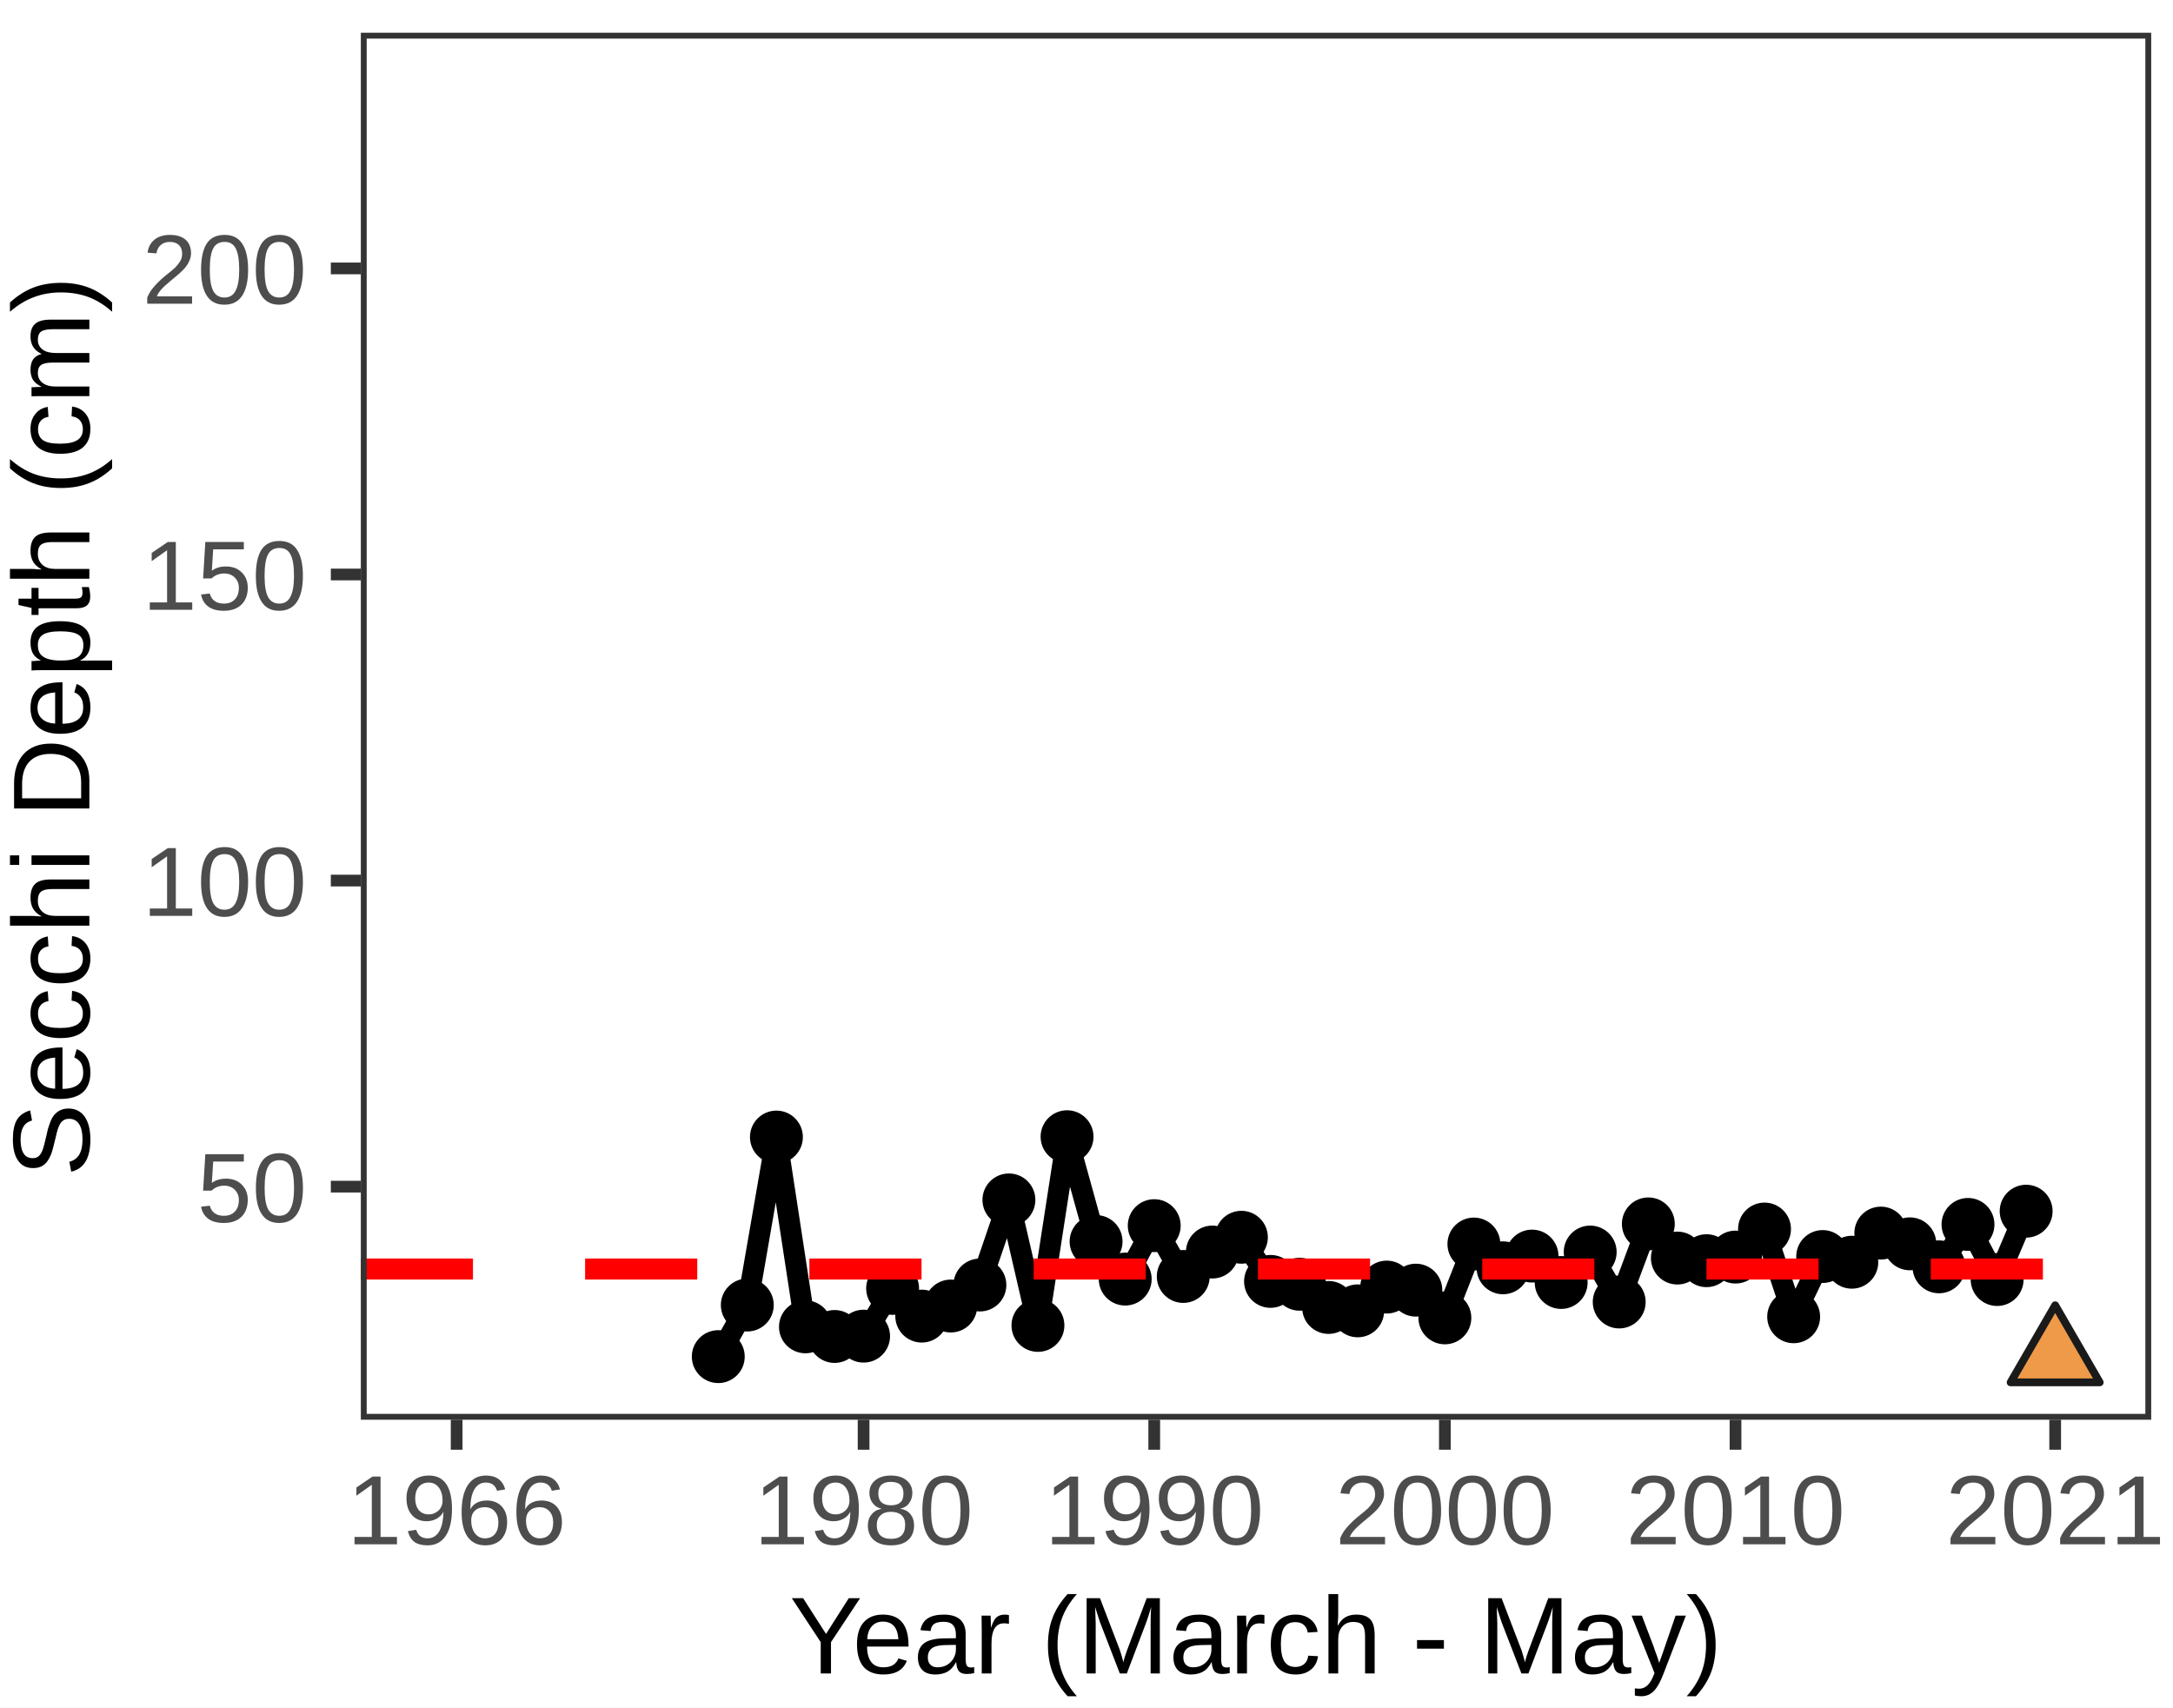
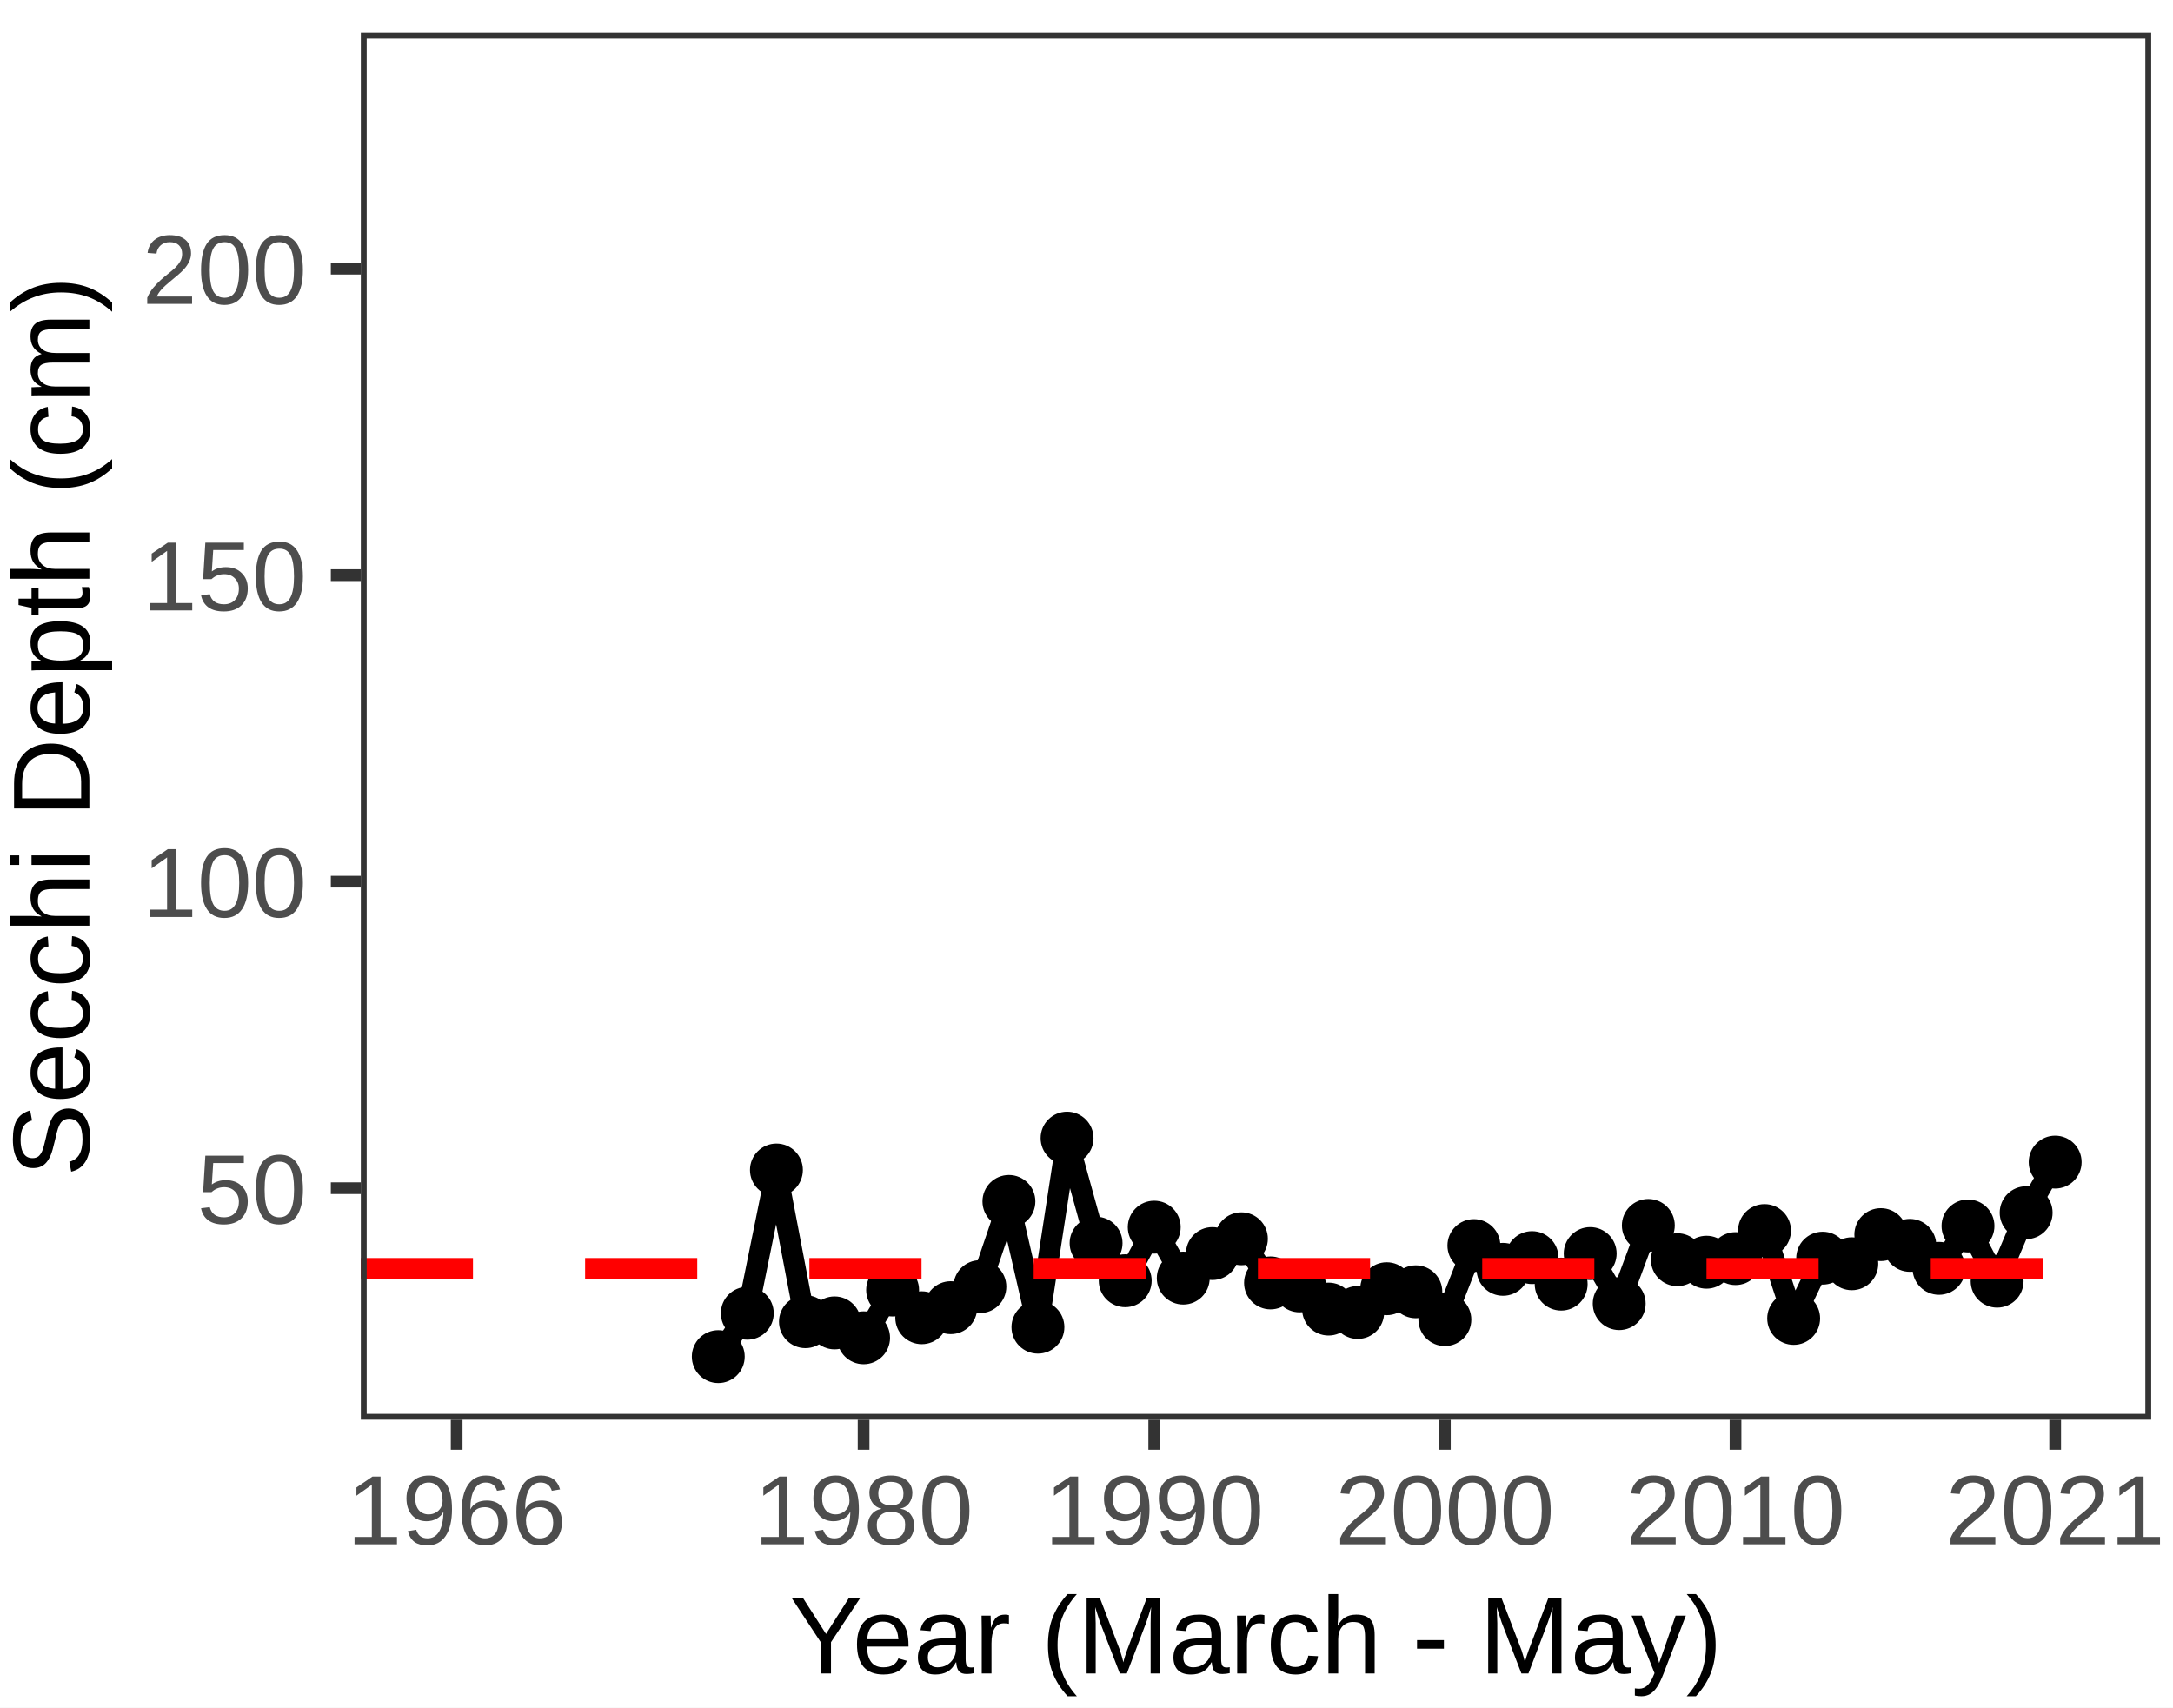
<svg xmlns="http://www.w3.org/2000/svg" class="svglite" width="198.43pt" height="155.91pt" viewBox="0 0 198.43 155.91">
  <defs>
    <style type="text/css">
    .svglite line, .svglite polyline, .svglite polygon, .svglite path, .svglite rect, .svglite circle {
      fill: none;
      stroke: #000000;
      stroke-linecap: round;
      stroke-linejoin: round;
      stroke-miterlimit: 10.00;
    }
    .svglite text {
      white-space: pre;
    }
  </style>
  </defs>
  <rect width="100%" height="100%" style="stroke: none; fill: #FFFFFF;" />
  <defs>
    <clipPath id="cpMC4wMHwxOTguNDN8MC4wMHwxNTUuOTE=">
      <rect x="0.00" y="0.00" width="198.43" height="155.91" />
    </clipPath>
  </defs>
  <g clip-path="url(#cpMC4wMHwxOTguNDN8MC4wMHwxNTUuOTE=)">
    <rect x="0.00" y="0.00" width="198.43" height="155.91" style="stroke-width: 1.07; stroke: #FFFFFF; fill: #FFFFFF;" />
  </g>
  <defs>
    <clipPath id="cpMzIuOTV8MTk2LjQzfDIuOTl8MTI5LjY0">
      <rect x="32.95" y="2.99" width="163.49" height="126.65" />
    </clipPath>
  </defs>
  <g clip-path="url(#cpMzIuOTV8MTk2LjQzfDIuOTl8MTI5LjY0)">
    <rect x="32.95" y="2.99" width="163.49" height="126.65" style="stroke-width: 1.07; stroke: none; fill: #FFFFFF;" />
-     <polyline points="65.59,123.88 68.24,119.17 70.90,103.83 73.55,121.16 76.21,122.04 78.86,122.01 81.51,117.65 84.17,120.18 86.82,119.26 89.48,117.34 92.13,109.57 94.78,121.03 97.44,103.80 100.09,113.37 102.75,116.80 105.40,111.92 108.05,116.56 110.71,114.33 113.36,112.98 116.02,117.01 118.67,117.27 121.32,119.39 123.98,119.70 126.63,117.53 129.29,117.81 131.94,120.34 134.59,113.60 137.25,115.77 139.90,114.70 142.56,117.11 145.21,114.33 147.86,118.89 150.52,111.76 153.17,114.88 155.83,115.12 158.48,114.79 161.13,112.23 163.79,120.24 166.44,114.74 169.10,115.26 171.75,112.60 174.40,113.58 177.06,115.68 179.71,111.81 182.37,116.84 185.02,110.60 " style="stroke-width: 1.92; stroke-linecap: butt;" />
+     <polyline points="65.59,123.88 68.24,119.92 70.90,106.84 73.55,120.69 76.21,120.80 78.86,122.16 81.51,117.80 84.17,120.33 86.82,119.41 89.48,117.49 92.13,109.71 94.78,121.19 97.44,103.93 100.09,113.52 102.75,116.95 105.40,112.06 108.05,116.71 110.71,114.47 113.36,113.12 116.02,117.15 118.67,117.42 121.32,119.54 123.98,119.85 126.63,117.68 129.29,117.96 131.94,120.50 134.59,113.74 137.25,115.91 139.90,114.84 142.56,117.26 145.21,114.47 147.86,119.04 150.52,111.90 153.17,115.03 155.83,115.26 158.48,114.93 161.13,112.37 163.79,120.39 166.44,114.89 169.10,115.40 171.75,112.74 174.40,113.72 177.06,115.82 179.71,111.95 182.37,116.99 185.02,110.74 187.67,106.12 " style="stroke-width: 1.92; stroke-linecap: butt;" />
    <circle cx="65.59" cy="123.88" r="2.06" style="stroke-width: 0.71; fill: #000000;" />
-     <circle cx="68.24" cy="119.17" r="2.06" style="stroke-width: 0.71; fill: #000000;" />
-     <circle cx="70.90" cy="103.83" r="2.06" style="stroke-width: 0.71; fill: #000000;" />
-     <circle cx="73.55" cy="121.16" r="2.06" style="stroke-width: 0.71; fill: #000000;" />
-     <circle cx="76.21" cy="122.04" r="2.06" style="stroke-width: 0.71; fill: #000000;" />
-     <circle cx="78.86" cy="122.01" r="2.06" style="stroke-width: 0.71; fill: #000000;" />
-     <circle cx="81.51" cy="117.65" r="2.06" style="stroke-width: 0.71; fill: #000000;" />
-     <circle cx="84.17" cy="120.18" r="2.06" style="stroke-width: 0.71; fill: #000000;" />
-     <circle cx="86.82" cy="119.26" r="2.06" style="stroke-width: 0.71; fill: #000000;" />
-     <circle cx="89.48" cy="117.34" r="2.06" style="stroke-width: 0.71; fill: #000000;" />
-     <circle cx="92.13" cy="109.57" r="2.06" style="stroke-width: 0.71; fill: #000000;" />
-     <circle cx="94.78" cy="121.03" r="2.06" style="stroke-width: 0.71; fill: #000000;" />
-     <circle cx="97.44" cy="103.80" r="2.06" style="stroke-width: 0.71; fill: #000000;" />
-     <circle cx="100.09" cy="113.37" r="2.06" style="stroke-width: 0.71; fill: #000000;" />
-     <circle cx="102.75" cy="116.80" r="2.06" style="stroke-width: 0.71; fill: #000000;" />
-     <circle cx="105.40" cy="111.92" r="2.06" style="stroke-width: 0.71; fill: #000000;" />
-     <circle cx="108.05" cy="116.56" r="2.06" style="stroke-width: 0.71; fill: #000000;" />
-     <circle cx="110.71" cy="114.33" r="2.06" style="stroke-width: 0.71; fill: #000000;" />
-     <circle cx="113.36" cy="112.98" r="2.06" style="stroke-width: 0.71; fill: #000000;" />
-     <circle cx="116.02" cy="117.01" r="2.06" style="stroke-width: 0.71; fill: #000000;" />
-     <circle cx="118.67" cy="117.27" r="2.06" style="stroke-width: 0.71; fill: #000000;" />
-     <circle cx="121.32" cy="119.39" r="2.06" style="stroke-width: 0.71; fill: #000000;" />
-     <circle cx="123.98" cy="119.70" r="2.06" style="stroke-width: 0.71; fill: #000000;" />
-     <circle cx="126.63" cy="117.53" r="2.06" style="stroke-width: 0.71; fill: #000000;" />
-     <circle cx="129.29" cy="117.81" r="2.06" style="stroke-width: 0.71; fill: #000000;" />
-     <circle cx="131.94" cy="120.34" r="2.06" style="stroke-width: 0.71; fill: #000000;" />
-     <circle cx="134.59" cy="113.60" r="2.06" style="stroke-width: 0.71; fill: #000000;" />
-     <circle cx="137.25" cy="115.77" r="2.06" style="stroke-width: 0.71; fill: #000000;" />
-     <circle cx="139.90" cy="114.70" r="2.06" style="stroke-width: 0.71; fill: #000000;" />
-     <circle cx="142.56" cy="117.11" r="2.06" style="stroke-width: 0.71; fill: #000000;" />
-     <circle cx="145.21" cy="114.33" r="2.06" style="stroke-width: 0.71; fill: #000000;" />
-     <circle cx="147.86" cy="118.89" r="2.06" style="stroke-width: 0.71; fill: #000000;" />
-     <circle cx="150.52" cy="111.76" r="2.06" style="stroke-width: 0.71; fill: #000000;" />
-     <circle cx="153.17" cy="114.88" r="2.06" style="stroke-width: 0.71; fill: #000000;" />
-     <circle cx="155.83" cy="115.12" r="2.06" style="stroke-width: 0.71; fill: #000000;" />
-     <circle cx="158.48" cy="114.79" r="2.06" style="stroke-width: 0.71; fill: #000000;" />
-     <circle cx="161.13" cy="112.23" r="2.06" style="stroke-width: 0.71; fill: #000000;" />
-     <circle cx="163.79" cy="120.24" r="2.06" style="stroke-width: 0.71; fill: #000000;" />
-     <circle cx="166.44" cy="114.74" r="2.06" style="stroke-width: 0.71; fill: #000000;" />
-     <circle cx="169.10" cy="115.26" r="2.06" style="stroke-width: 0.71; fill: #000000;" />
-     <circle cx="171.75" cy="112.60" r="2.06" style="stroke-width: 0.71; fill: #000000;" />
-     <circle cx="174.40" cy="113.58" r="2.06" style="stroke-width: 0.71; fill: #000000;" />
-     <circle cx="177.06" cy="115.68" r="2.06" style="stroke-width: 0.71; fill: #000000;" />
-     <circle cx="179.71" cy="111.81" r="2.06" style="stroke-width: 0.71; fill: #000000;" />
-     <circle cx="182.37" cy="116.84" r="2.06" style="stroke-width: 0.71; fill: #000000;" />
-     <circle cx="185.02" cy="110.60" r="2.06" style="stroke-width: 0.71; fill: #000000;" />
-     <polygon points="187.67,119.19 191.74,126.23 183.60,126.23 " style="stroke-width: 0.71; stroke: #1A1A1A; fill: #EE9A49;" />
-     <line x1="32.95" y1="115.88" x2="196.43" y2="115.88" style="stroke-width: 1.92; stroke: #FF0000; stroke-dasharray: 10.24,10.24; stroke-linecap: butt;" />
+     <circle cx="68.24" cy="119.92" r="2.06" style="stroke-width: 0.71; fill: #000000;" />
+     <circle cx="70.90" cy="106.84" r="2.06" style="stroke-width: 0.71; fill: #000000;" />
+     <circle cx="73.55" cy="120.69" r="2.06" style="stroke-width: 0.71; fill: #000000;" />
+     <circle cx="76.21" cy="120.80" r="2.06" style="stroke-width: 0.71; fill: #000000;" />
+     <circle cx="78.86" cy="122.16" r="2.06" style="stroke-width: 0.71; fill: #000000;" />
+     <circle cx="81.51" cy="117.80" r="2.06" style="stroke-width: 0.71; fill: #000000;" />
+     <circle cx="84.17" cy="120.33" r="2.06" style="stroke-width: 0.71; fill: #000000;" />
+     <circle cx="86.82" cy="119.41" r="2.06" style="stroke-width: 0.71; fill: #000000;" />
+     <circle cx="89.48" cy="117.49" r="2.06" style="stroke-width: 0.71; fill: #000000;" />
+     <circle cx="92.13" cy="109.71" r="2.06" style="stroke-width: 0.71; fill: #000000;" />
+     <circle cx="94.78" cy="121.19" r="2.06" style="stroke-width: 0.71; fill: #000000;" />
+     <circle cx="97.44" cy="103.93" r="2.06" style="stroke-width: 0.71; fill: #000000;" />
+     <circle cx="100.09" cy="113.52" r="2.06" style="stroke-width: 0.71; fill: #000000;" />
+     <circle cx="102.75" cy="116.95" r="2.06" style="stroke-width: 0.71; fill: #000000;" />
+     <circle cx="105.40" cy="112.06" r="2.06" style="stroke-width: 0.71; fill: #000000;" />
+     <circle cx="108.05" cy="116.71" r="2.06" style="stroke-width: 0.71; fill: #000000;" />
+     <circle cx="110.71" cy="114.47" r="2.06" style="stroke-width: 0.71; fill: #000000;" />
+     <circle cx="113.36" cy="113.12" r="2.06" style="stroke-width: 0.71; fill: #000000;" />
+     <circle cx="116.02" cy="117.15" r="2.06" style="stroke-width: 0.71; fill: #000000;" />
+     <circle cx="118.67" cy="117.42" r="2.06" style="stroke-width: 0.71; fill: #000000;" />
+     <circle cx="121.32" cy="119.54" r="2.06" style="stroke-width: 0.71; fill: #000000;" />
+     <circle cx="123.98" cy="119.85" r="2.06" style="stroke-width: 0.71; fill: #000000;" />
+     <circle cx="126.63" cy="117.68" r="2.06" style="stroke-width: 0.71; fill: #000000;" />
+     <circle cx="129.29" cy="117.96" r="2.06" style="stroke-width: 0.71; fill: #000000;" />
+     <circle cx="131.94" cy="120.50" r="2.06" style="stroke-width: 0.71; fill: #000000;" />
+     <circle cx="134.59" cy="113.74" r="2.06" style="stroke-width: 0.71; fill: #000000;" />
+     <circle cx="137.25" cy="115.91" r="2.06" style="stroke-width: 0.71; fill: #000000;" />
+     <circle cx="139.90" cy="114.84" r="2.06" style="stroke-width: 0.71; fill: #000000;" />
+     <circle cx="142.56" cy="117.26" r="2.06" style="stroke-width: 0.71; fill: #000000;" />
+     <circle cx="145.21" cy="114.47" r="2.06" style="stroke-width: 0.71; fill: #000000;" />
+     <circle cx="147.86" cy="119.04" r="2.06" style="stroke-width: 0.71; fill: #000000;" />
+     <circle cx="150.52" cy="111.90" r="2.06" style="stroke-width: 0.71; fill: #000000;" />
+     <circle cx="153.17" cy="115.03" r="2.06" style="stroke-width: 0.71; fill: #000000;" />
+     <circle cx="155.83" cy="115.26" r="2.06" style="stroke-width: 0.71; fill: #000000;" />
+     <circle cx="158.48" cy="114.93" r="2.06" style="stroke-width: 0.71; fill: #000000;" />
+     <circle cx="161.13" cy="112.37" r="2.06" style="stroke-width: 0.71; fill: #000000;" />
+     <circle cx="163.79" cy="120.39" r="2.06" style="stroke-width: 0.71; fill: #000000;" />
+     <circle cx="166.44" cy="114.89" r="2.06" style="stroke-width: 0.71; fill: #000000;" />
+     <circle cx="169.10" cy="115.40" r="2.06" style="stroke-width: 0.71; fill: #000000;" />
+     <circle cx="171.75" cy="112.74" r="2.06" style="stroke-width: 0.71; fill: #000000;" />
+     <circle cx="174.40" cy="113.72" r="2.06" style="stroke-width: 0.71; fill: #000000;" />
+     <circle cx="177.06" cy="115.82" r="2.06" style="stroke-width: 0.71; fill: #000000;" />
+     <circle cx="179.71" cy="111.95" r="2.06" style="stroke-width: 0.71; fill: #000000;" />
+     <circle cx="182.37" cy="116.99" r="2.06" style="stroke-width: 0.71; fill: #000000;" />
+     <circle cx="185.02" cy="110.74" r="2.06" style="stroke-width: 0.71; fill: #000000;" />
+     <circle cx="187.67" cy="106.12" r="2.06" style="stroke-width: 0.71; fill: #000000;" />
+     <line x1="32.95" y1="115.84" x2="196.43" y2="115.84" style="stroke-width: 1.92; stroke: #FF0000; stroke-dasharray: 10.24,10.24; stroke-linecap: butt;" />
    <rect x="32.95" y="2.99" width="163.49" height="126.65" style="stroke-width: 1.07; stroke: #333333;" />
  </g>
  <g clip-path="url(#cpMC4wMHwxOTguNDN8MC4wMHwxNTUuOTE=)">
-     <text x="28.01" y="111.58" text-anchor="end" style="font-size: 9.00px;fill: #4D4D4D; font-family: &quot;Arial&quot;;" textLength="10.01px" lengthAdjust="spacingAndGlyphs">50</text>
-     <text x="28.01" y="83.63" text-anchor="end" style="font-size: 9.00px;fill: #4D4D4D; font-family: &quot;Arial&quot;;" textLength="15.01px" lengthAdjust="spacingAndGlyphs">100</text>
-     <text x="28.01" y="55.68" text-anchor="end" style="font-size: 9.00px;fill: #4D4D4D; font-family: &quot;Arial&quot;;" textLength="15.01px" lengthAdjust="spacingAndGlyphs">150</text>
-     <text x="28.01" y="27.73" text-anchor="end" style="font-size: 9.00px;fill: #4D4D4D; font-family: &quot;Arial&quot;;" textLength="15.01px" lengthAdjust="spacingAndGlyphs">200</text>
-     <polyline points="30.21,108.36 32.95,108.36 " style="stroke-width: 1.07; stroke: #333333; stroke-linecap: butt;" />
-     <polyline points="30.21,80.41 32.95,80.41 " style="stroke-width: 1.07; stroke: #333333; stroke-linecap: butt;" />
-     <polyline points="30.21,52.46 32.95,52.46 " style="stroke-width: 1.07; stroke: #333333; stroke-linecap: butt;" />
-     <polyline points="30.21,24.51 32.95,24.51 " style="stroke-width: 1.07; stroke: #333333; stroke-linecap: butt;" />
+     <text x="28.01" y="111.72" text-anchor="end" style="font-size: 9.00px;fill: #4D4D4D; font-family: &quot;Arial&quot;;" textLength="10.01px" lengthAdjust="spacingAndGlyphs">50</text>
+     <text x="28.01" y="83.73" text-anchor="end" style="font-size: 9.00px;fill: #4D4D4D; font-family: &quot;Arial&quot;;" textLength="15.01px" lengthAdjust="spacingAndGlyphs">100</text>
+     <text x="28.01" y="55.74" text-anchor="end" style="font-size: 9.00px;fill: #4D4D4D; font-family: &quot;Arial&quot;;" textLength="15.01px" lengthAdjust="spacingAndGlyphs">150</text>
+     <text x="28.01" y="27.75" text-anchor="end" style="font-size: 9.00px;fill: #4D4D4D; font-family: &quot;Arial&quot;;" textLength="15.01px" lengthAdjust="spacingAndGlyphs">200</text>
+     <polyline points="30.21,108.50 32.95,108.50 " style="stroke-width: 1.07; stroke: #333333; stroke-linecap: butt;" />
+     <polyline points="30.21,80.51 32.95,80.51 " style="stroke-width: 1.07; stroke: #333333; stroke-linecap: butt;" />
+     <polyline points="30.21,52.52 32.95,52.52 " style="stroke-width: 1.07; stroke: #333333; stroke-linecap: butt;" />
+     <polyline points="30.21,24.53 32.95,24.53 " style="stroke-width: 1.07; stroke: #333333; stroke-linecap: butt;" />
    <polyline points="41.70,132.38 41.70,129.64 " style="stroke-width: 1.07; stroke: #333333; stroke-linecap: butt;" />
    <polyline points="78.86,132.38 78.86,129.64 " style="stroke-width: 1.07; stroke: #333333; stroke-linecap: butt;" />
    <polyline points="105.40,132.38 105.40,129.64 " style="stroke-width: 1.07; stroke: #333333; stroke-linecap: butt;" />
    <polyline points="131.94,132.38 131.94,129.64 " style="stroke-width: 1.07; stroke: #333333; stroke-linecap: butt;" />
    <polyline points="158.48,132.38 158.48,129.64 " style="stroke-width: 1.07; stroke: #333333; stroke-linecap: butt;" />
    <polyline points="187.67,132.38 187.67,129.64 " style="stroke-width: 1.07; stroke: #333333; stroke-linecap: butt;" />
    <text x="41.70" y="141.02" text-anchor="middle" style="font-size: 9.00px;fill: #4D4D4D; font-family: &quot;Arial&quot;;" textLength="20.02px" lengthAdjust="spacingAndGlyphs">1966</text>
    <text x="78.86" y="141.02" text-anchor="middle" style="font-size: 9.00px;fill: #4D4D4D; font-family: &quot;Arial&quot;;" textLength="20.02px" lengthAdjust="spacingAndGlyphs">1980</text>
    <text x="105.40" y="141.02" text-anchor="middle" style="font-size: 9.00px;fill: #4D4D4D; font-family: &quot;Arial&quot;;" textLength="20.02px" lengthAdjust="spacingAndGlyphs">1990</text>
    <text x="131.94" y="141.02" text-anchor="middle" style="font-size: 9.00px;fill: #4D4D4D; font-family: &quot;Arial&quot;;" textLength="20.02px" lengthAdjust="spacingAndGlyphs">2000</text>
    <text x="158.48" y="141.02" text-anchor="middle" style="font-size: 9.00px;fill: #4D4D4D; font-family: &quot;Arial&quot;;" textLength="20.02px" lengthAdjust="spacingAndGlyphs">2010</text>
    <text x="187.67" y="141.02" text-anchor="middle" style="font-size: 9.00px;fill: #4D4D4D; font-family: &quot;Arial&quot;;" textLength="20.02px" lengthAdjust="spacingAndGlyphs">2021</text>
    <text x="114.69" y="152.81" text-anchor="middle" style="font-size: 10.00px; font-family: &quot;Arial&quot;;" textLength="85.26px" lengthAdjust="spacingAndGlyphs">Year (March - May)</text>
    <text transform="translate(8.16,66.32) rotate(-90)" text-anchor="middle" style="font-size: 10.00px; font-family: &quot;Arial&quot;;" textLength="82.29px" lengthAdjust="spacingAndGlyphs">Secchi Depth (cm)</text>
  </g>
</svg>
